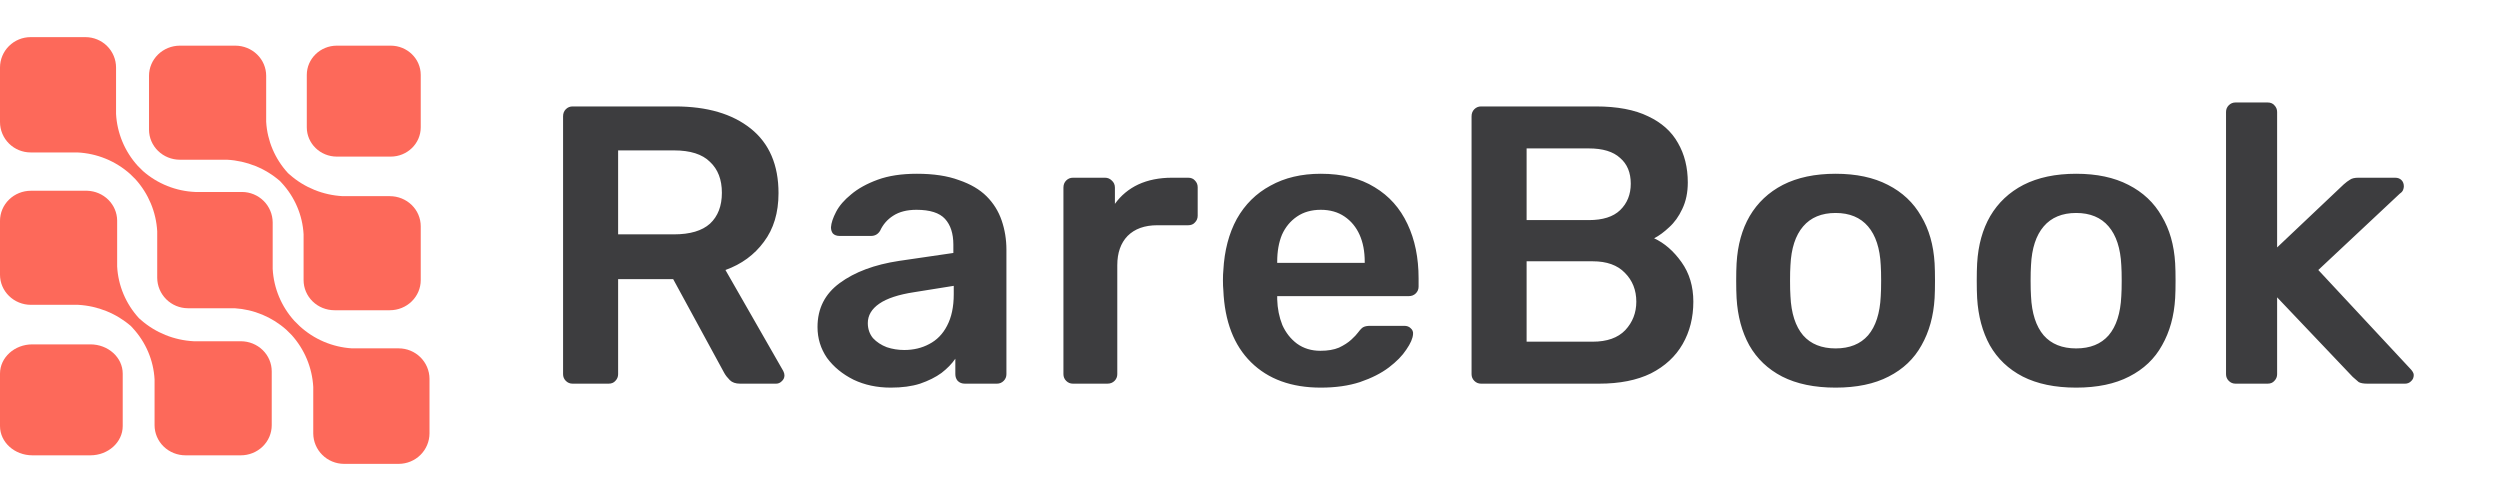
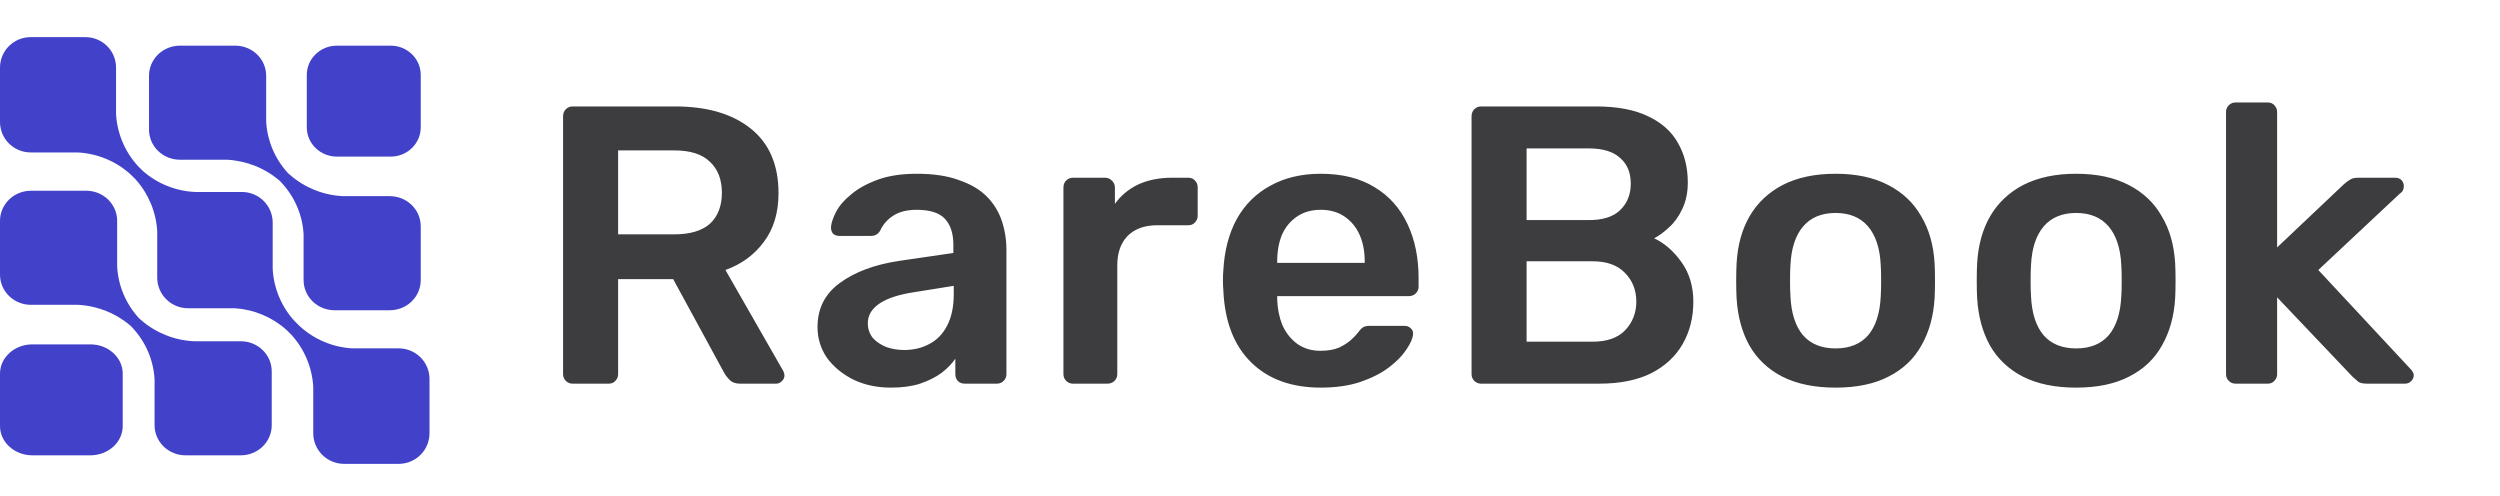
<svg xmlns="http://www.w3.org/2000/svg" width="202" height="40" viewBox="0 0 202 40" fill="none">
  <path d="M46.264 31C46.051 31 45.869 30.925 45.72 30.776C45.571 30.627 45.496 30.445 45.496 30.232V9.4C45.496 9.165 45.571 8.973 45.72 8.824C45.869 8.675 46.051 8.6 46.264 8.6H54.552C57.133 8.6 59.171 9.197 60.664 10.392C62.157 11.587 62.904 13.325 62.904 15.608C62.904 17.187 62.509 18.499 61.72 19.544C60.952 20.589 59.917 21.347 58.616 21.816L63.288 29.976C63.352 30.104 63.384 30.221 63.384 30.328C63.384 30.52 63.309 30.68 63.16 30.808C63.032 30.936 62.883 31 62.712 31H59.8C59.437 31 59.16 30.904 58.968 30.712C58.776 30.52 58.627 30.328 58.52 30.136L54.392 22.552H49.944V30.232C49.944 30.445 49.869 30.627 49.72 30.776C49.592 30.925 49.411 31 49.176 31H46.264ZM49.944 18.936H54.456C55.757 18.936 56.728 18.648 57.368 18.072C58.008 17.475 58.328 16.643 58.328 15.576C58.328 14.509 58.008 13.677 57.368 13.08C56.749 12.461 55.779 12.152 54.456 12.152H49.944V18.936ZM71.975 31.32C70.866 31.32 69.863 31.107 68.967 30.68C68.071 30.232 67.357 29.645 66.823 28.92C66.311 28.173 66.055 27.341 66.055 26.424C66.055 24.931 66.653 23.747 67.847 22.872C69.063 21.976 70.663 21.379 72.647 21.08L77.031 20.44V19.768C77.031 18.872 76.807 18.179 76.359 17.688C75.911 17.197 75.143 16.952 74.055 16.952C73.287 16.952 72.658 17.112 72.167 17.432C71.698 17.731 71.346 18.136 71.111 18.648C70.941 18.925 70.695 19.064 70.375 19.064H67.847C67.613 19.064 67.431 19 67.303 18.872C67.197 18.744 67.143 18.573 67.143 18.36C67.165 18.019 67.303 17.603 67.559 17.112C67.815 16.621 68.221 16.152 68.775 15.704C69.33 15.235 70.045 14.84 70.919 14.52C71.794 14.2 72.85 14.04 74.087 14.04C75.431 14.04 76.562 14.211 77.479 14.552C78.418 14.872 79.165 15.309 79.719 15.864C80.274 16.419 80.679 17.069 80.935 17.816C81.191 18.563 81.319 19.352 81.319 20.184V30.232C81.319 30.445 81.245 30.627 81.095 30.776C80.946 30.925 80.765 31 80.551 31H77.959C77.725 31 77.533 30.925 77.383 30.776C77.255 30.627 77.191 30.445 77.191 30.232V28.984C76.914 29.389 76.541 29.773 76.071 30.136C75.602 30.477 75.026 30.765 74.343 31C73.682 31.213 72.893 31.32 71.975 31.32ZM73.063 28.28C73.81 28.28 74.482 28.12 75.079 27.8C75.698 27.48 76.178 26.989 76.519 26.328C76.882 25.645 77.063 24.792 77.063 23.768V23.096L73.863 23.608C72.605 23.8 71.666 24.109 71.047 24.536C70.429 24.963 70.119 25.485 70.119 26.104C70.119 26.573 70.258 26.979 70.535 27.32C70.834 27.64 71.207 27.885 71.655 28.056C72.103 28.205 72.573 28.28 73.063 28.28ZM86.693 31C86.479 31 86.298 30.925 86.149 30.776C85.999 30.627 85.925 30.445 85.925 30.232V15.16C85.925 14.925 85.999 14.733 86.149 14.584C86.298 14.435 86.479 14.36 86.693 14.36H89.285C89.498 14.36 89.679 14.435 89.829 14.584C89.999 14.733 90.085 14.925 90.085 15.16V16.472C90.575 15.789 91.205 15.267 91.973 14.904C92.762 14.541 93.669 14.36 94.693 14.36H96.005C96.239 14.36 96.421 14.435 96.549 14.584C96.698 14.733 96.773 14.915 96.773 15.128V17.432C96.773 17.645 96.698 17.827 96.549 17.976C96.421 18.125 96.239 18.2 96.005 18.2H93.509C92.485 18.2 91.685 18.488 91.109 19.064C90.554 19.64 90.277 20.429 90.277 21.432V30.232C90.277 30.445 90.202 30.627 90.053 30.776C89.903 30.925 89.711 31 89.477 31H86.693ZM106.718 31.32C104.35 31.32 102.472 30.637 101.086 29.272C99.699 27.907 98.952 25.965 98.846 23.448C98.824 23.235 98.814 22.968 98.814 22.648C98.814 22.307 98.824 22.04 98.846 21.848C98.931 20.248 99.294 18.861 99.934 17.688C100.595 16.515 101.502 15.619 102.654 15C103.806 14.36 105.16 14.04 106.718 14.04C108.446 14.04 109.896 14.403 111.07 15.128C112.243 15.832 113.128 16.824 113.726 18.104C114.323 19.363 114.622 20.824 114.622 22.488V23.16C114.622 23.373 114.547 23.555 114.398 23.704C114.248 23.853 114.056 23.928 113.822 23.928H103.198C103.198 23.928 103.198 23.96 103.198 24.024C103.198 24.088 103.198 24.141 103.198 24.184C103.219 24.931 103.358 25.624 103.614 26.264C103.891 26.883 104.286 27.384 104.798 27.768C105.331 28.152 105.96 28.344 106.686 28.344C107.283 28.344 107.784 28.259 108.19 28.088C108.595 27.896 108.926 27.683 109.182 27.448C109.438 27.213 109.619 27.021 109.726 26.872C109.918 26.616 110.067 26.467 110.174 26.424C110.302 26.36 110.483 26.328 110.718 26.328H113.47C113.683 26.328 113.854 26.392 113.982 26.52C114.131 26.648 114.195 26.808 114.174 27C114.152 27.341 113.971 27.757 113.63 28.248C113.31 28.739 112.84 29.219 112.222 29.688C111.603 30.157 110.824 30.552 109.886 30.872C108.968 31.171 107.912 31.32 106.718 31.32ZM103.198 21.24H110.27V21.144C110.27 20.312 110.131 19.587 109.854 18.968C109.576 18.349 109.171 17.859 108.638 17.496C108.104 17.133 107.464 16.952 106.718 16.952C105.971 16.952 105.331 17.133 104.798 17.496C104.264 17.859 103.859 18.349 103.582 18.968C103.326 19.587 103.198 20.312 103.198 21.144V21.24ZM119.67 31C119.457 31 119.276 30.925 119.126 30.776C118.977 30.627 118.902 30.445 118.902 30.232V9.4C118.902 9.165 118.977 8.973 119.126 8.824C119.276 8.675 119.457 8.6 119.67 8.6H128.95C130.678 8.6 132.086 8.867 133.174 9.4C134.262 9.912 135.062 10.627 135.574 11.544C136.108 12.461 136.374 13.528 136.374 14.744C136.374 15.555 136.225 16.269 135.926 16.888C135.649 17.485 135.297 17.976 134.87 18.36C134.465 18.744 134.06 19.043 133.654 19.256C134.486 19.64 135.222 20.28 135.862 21.176C136.502 22.072 136.822 23.139 136.822 24.376C136.822 25.656 136.534 26.797 135.958 27.8C135.382 28.803 134.529 29.592 133.398 30.168C132.268 30.723 130.87 31 129.206 31H119.67ZM123.35 27.608H128.694C129.846 27.608 130.721 27.299 131.318 26.68C131.916 26.04 132.214 25.272 132.214 24.376C132.214 23.437 131.905 22.659 131.286 22.04C130.689 21.421 129.825 21.112 128.694 21.112H123.35V27.608ZM123.35 17.784H128.374C129.505 17.784 130.348 17.517 130.902 16.984C131.478 16.429 131.766 15.715 131.766 14.84C131.766 13.944 131.478 13.251 130.902 12.76C130.348 12.248 129.505 11.992 128.374 11.992H123.35V17.784ZM148.316 31.32C146.609 31.32 145.169 31.021 143.996 30.424C142.844 29.827 141.958 28.984 141.34 27.896C140.742 26.808 140.401 25.539 140.316 24.088C140.294 23.704 140.284 23.235 140.284 22.68C140.284 22.125 140.294 21.656 140.316 21.272C140.401 19.8 140.753 18.531 141.372 17.464C142.012 16.376 142.908 15.533 144.06 14.936C145.233 14.339 146.652 14.04 148.316 14.04C149.98 14.04 151.388 14.339 152.54 14.936C153.713 15.533 154.609 16.376 155.228 17.464C155.868 18.531 156.23 19.8 156.316 21.272C156.337 21.656 156.348 22.125 156.348 22.68C156.348 23.235 156.337 23.704 156.316 24.088C156.23 25.539 155.878 26.808 155.26 27.896C154.662 28.984 153.777 29.827 152.604 30.424C151.452 31.021 150.022 31.32 148.316 31.32ZM148.316 28.152C149.446 28.152 150.321 27.8 150.94 27.096C151.558 26.371 151.9 25.315 151.964 23.928C151.985 23.608 151.996 23.192 151.996 22.68C151.996 22.168 151.985 21.752 151.964 21.432C151.9 20.067 151.558 19.021 150.94 18.296C150.321 17.571 149.446 17.208 148.316 17.208C147.185 17.208 146.31 17.571 145.692 18.296C145.073 19.021 144.732 20.067 144.668 21.432C144.646 21.752 144.636 22.168 144.636 22.68C144.636 23.192 144.646 23.608 144.668 23.928C144.732 25.315 145.073 26.371 145.692 27.096C146.31 27.8 147.185 28.152 148.316 28.152ZM167.753 31.32C166.047 31.32 164.607 31.021 163.433 30.424C162.281 29.827 161.396 28.984 160.777 27.896C160.18 26.808 159.839 25.539 159.753 24.088C159.732 23.704 159.721 23.235 159.721 22.68C159.721 22.125 159.732 21.656 159.753 21.272C159.839 19.8 160.191 18.531 160.809 17.464C161.449 16.376 162.345 15.533 163.497 14.936C164.671 14.339 166.089 14.04 167.753 14.04C169.417 14.04 170.825 14.339 171.977 14.936C173.151 15.533 174.047 16.376 174.665 17.464C175.305 18.531 175.668 19.8 175.753 21.272C175.775 21.656 175.785 22.125 175.785 22.68C175.785 23.235 175.775 23.704 175.753 24.088C175.668 25.539 175.316 26.808 174.697 27.896C174.1 28.984 173.215 29.827 172.041 30.424C170.889 31.021 169.46 31.32 167.753 31.32ZM167.753 28.152C168.884 28.152 169.759 27.8 170.377 27.096C170.996 26.371 171.337 25.315 171.401 23.928C171.423 23.608 171.433 23.192 171.433 22.68C171.433 22.168 171.423 21.752 171.401 21.432C171.337 20.067 170.996 19.021 170.377 18.296C169.759 17.571 168.884 17.208 167.753 17.208C166.623 17.208 165.748 17.571 165.129 18.296C164.511 19.021 164.169 20.067 164.105 21.432C164.084 21.752 164.073 22.168 164.073 22.68C164.073 23.192 164.084 23.608 164.105 23.928C164.169 25.315 164.511 26.371 165.129 27.096C165.748 27.8 166.623 28.152 167.753 28.152ZM180.631 31C180.417 31 180.236 30.925 180.087 30.776C179.937 30.627 179.863 30.445 179.863 30.232V9.048C179.863 8.835 179.937 8.653 180.087 8.504C180.236 8.355 180.417 8.28 180.631 8.28H183.223C183.457 8.28 183.639 8.355 183.767 8.504C183.916 8.653 183.991 8.835 183.991 9.048V19.992L189.367 14.904C189.559 14.733 189.729 14.605 189.879 14.52C190.028 14.413 190.252 14.36 190.551 14.36H193.527C193.74 14.36 193.911 14.424 194.039 14.552C194.167 14.68 194.231 14.851 194.231 15.064C194.231 15.149 194.209 15.245 194.167 15.352C194.124 15.459 194.039 15.555 193.911 15.64L187.319 21.816L194.711 29.752C194.924 29.965 195.031 30.147 195.031 30.296C195.031 30.509 194.956 30.68 194.807 30.808C194.679 30.936 194.519 31 194.327 31H191.287C190.967 31 190.732 30.957 190.583 30.872C190.455 30.765 190.295 30.627 190.103 30.456L183.991 24.024V30.232C183.991 30.445 183.916 30.627 183.767 30.776C183.639 30.925 183.457 31 183.223 31H180.631Z" fill="#3D3D3F" />
-   <path d="M31.567 3.689H27.218C25.877 3.689 24.789 4.748 24.789 6.055V10.289C24.789 11.595 25.877 12.654 27.218 12.654H31.567C32.908 12.654 33.996 11.595 33.996 10.289V6.055C33.996 4.748 32.908 3.689 31.567 3.689Z" fill="#FD695A" />
-   <path d="M14.538 12.906H18.357C19.937 12.994 21.44 13.6 22.62 14.626L22.764 14.781C23.823 15.927 24.446 17.393 24.53 18.932V22.635C24.53 23.28 24.793 23.898 25.261 24.354C25.73 24.811 26.365 25.067 27.028 25.067H31.498C32.161 25.067 32.796 24.811 33.264 24.354C33.733 23.898 33.996 23.28 33.996 22.635V18.282C33.996 17.637 33.733 17.018 33.264 16.562C32.796 16.106 32.161 15.85 31.498 15.85H27.696C26.114 15.768 24.609 15.162 23.432 14.13L23.273 13.991C22.217 12.842 21.594 11.378 21.507 9.839V6.122C21.507 5.477 21.244 4.858 20.775 4.402C20.307 3.946 19.671 3.689 19.009 3.689H14.538C13.876 3.689 13.24 3.946 12.772 4.402C12.303 4.858 12.04 5.477 12.04 6.122V10.475C12.04 11.119 12.303 11.738 12.772 12.194C13.24 12.65 13.876 12.906 14.538 12.906Z" fill="#FD695A" />
-   <path d="M32.214 28.147H28.432C26.857 28.048 25.365 27.412 24.208 26.346L23.782 25.924C22.733 24.765 22.116 23.284 22.033 21.727V17.969C22.029 17.319 21.767 16.696 21.304 16.235C20.84 15.775 20.214 15.515 19.559 15.511H15.776C14.215 15.446 12.723 14.848 11.552 13.82L11.127 13.397C10.078 12.238 9.46 10.757 9.377 9.201V5.458C9.377 4.806 9.117 4.181 8.653 3.72C8.189 3.259 7.559 3 6.903 3H2.474C1.818 3 1.189 3.259 0.725 3.72C0.261 4.181 0 4.806 0 5.458V9.858C0 10.51 0.261 11.136 0.725 11.597C1.189 12.058 1.818 12.317 2.474 12.317H6.241C7.832 12.389 9.347 13.009 10.528 14.07L10.954 14.493C11.999 15.654 12.616 17.134 12.703 18.689V22.448C12.707 23.098 12.969 23.721 13.432 24.181C13.895 24.642 14.522 24.902 15.177 24.906H18.96C20.509 25.002 21.98 25.614 23.136 26.644L23.562 27.067C24.608 28.227 25.225 29.708 25.311 31.263V35.021C25.315 35.672 25.577 36.295 26.041 36.755C26.504 37.215 27.131 37.475 27.785 37.48H32.23C32.885 37.475 33.512 37.215 33.975 36.755C34.438 36.295 34.7 35.672 34.704 35.021V30.605C34.7 29.952 34.436 29.327 33.969 28.866C33.503 28.406 32.872 28.147 32.214 28.147Z" fill="#FD695A" />
-   <path d="M7.299 27.825H2.616C1.171 27.825 0 28.884 0 30.191V34.424C0 35.731 1.171 36.79 2.616 36.79H7.299C8.744 36.79 9.916 35.731 9.916 34.424V30.191C9.916 28.884 8.744 27.825 7.299 27.825Z" fill="#FD695A" />
-   <path d="M19.458 27.573H15.655C14.074 27.492 12.569 26.885 11.392 25.854L11.232 25.714C10.17 24.558 9.547 23.081 9.466 21.532V17.814C9.459 17.187 9.203 16.588 8.752 16.141C8.302 15.694 7.691 15.433 7.048 15.413H2.498C1.835 15.413 1.2 15.669 0.732 16.125C0.263 16.581 0 17.2 0 17.845V22.198C0 22.843 0.263 23.461 0.732 23.917C1.2 24.373 1.835 24.63 2.498 24.63H6.316C7.896 24.717 9.399 25.323 10.58 26.349L10.723 26.504C11.783 27.65 12.406 29.116 12.489 30.656V34.358C12.489 34.679 12.555 34.996 12.681 35.292C12.808 35.588 12.993 35.857 13.227 36.083C13.46 36.309 13.738 36.488 14.042 36.609C14.347 36.73 14.674 36.792 15.003 36.79H19.458C20.12 36.79 20.756 36.534 21.224 36.078C21.693 35.621 21.956 35.003 21.956 34.358V30.005C21.956 29.36 21.693 28.741 21.224 28.285C20.756 27.829 20.12 27.573 19.458 27.573Z" fill="#FD695A" />
+   <path d="M31.567 3.689H27.218C25.877 3.689 24.789 4.748 24.789 6.055V10.289C24.789 11.595 25.877 12.654 27.218 12.654H31.567C32.908 12.654 33.996 11.595 33.996 10.289V6.055C33.996 4.748 32.908 3.689 31.567 3.689Z" fill="#4142c9" />
+   <path d="M14.538 12.906H18.357C19.937 12.994 21.44 13.6 22.62 14.626L22.764 14.781C23.823 15.927 24.446 17.393 24.53 18.932V22.635C24.53 23.28 24.793 23.898 25.261 24.354C25.73 24.811 26.365 25.067 27.028 25.067H31.498C32.161 25.067 32.796 24.811 33.264 24.354C33.733 23.898 33.996 23.28 33.996 22.635V18.282C33.996 17.637 33.733 17.018 33.264 16.562C32.796 16.106 32.161 15.85 31.498 15.85H27.696C26.114 15.768 24.609 15.162 23.432 14.13L23.273 13.991C22.217 12.842 21.594 11.378 21.507 9.839V6.122C21.507 5.477 21.244 4.858 20.775 4.402C20.307 3.946 19.671 3.689 19.009 3.689H14.538C13.876 3.689 13.24 3.946 12.772 4.402C12.303 4.858 12.04 5.477 12.04 6.122V10.475C12.04 11.119 12.303 11.738 12.772 12.194C13.24 12.65 13.876 12.906 14.538 12.906Z" fill="#4142c9" />
+   <path d="M32.214 28.147H28.432C26.857 28.048 25.365 27.412 24.208 26.346L23.782 25.924C22.733 24.765 22.116 23.284 22.033 21.727V17.969C22.029 17.319 21.767 16.696 21.304 16.235C20.84 15.775 20.214 15.515 19.559 15.511H15.776C14.215 15.446 12.723 14.848 11.552 13.82L11.127 13.397C10.078 12.238 9.46 10.757 9.377 9.201V5.458C9.377 4.806 9.117 4.181 8.653 3.72C8.189 3.259 7.559 3 6.903 3H2.474C1.818 3 1.189 3.259 0.725 3.72C0.261 4.181 0 4.806 0 5.458V9.858C0 10.51 0.261 11.136 0.725 11.597C1.189 12.058 1.818 12.317 2.474 12.317H6.241C7.832 12.389 9.347 13.009 10.528 14.07L10.954 14.493C11.999 15.654 12.616 17.134 12.703 18.689V22.448C12.707 23.098 12.969 23.721 13.432 24.181C13.895 24.642 14.522 24.902 15.177 24.906H18.96C20.509 25.002 21.98 25.614 23.136 26.644L23.562 27.067C24.608 28.227 25.225 29.708 25.311 31.263V35.021C25.315 35.672 25.577 36.295 26.041 36.755C26.504 37.215 27.131 37.475 27.785 37.48H32.23C32.885 37.475 33.512 37.215 33.975 36.755C34.438 36.295 34.7 35.672 34.704 35.021V30.605C34.7 29.952 34.436 29.327 33.969 28.866C33.503 28.406 32.872 28.147 32.214 28.147Z" fill="#4142c9" />
+   <path d="M7.299 27.825H2.616C1.171 27.825 0 28.884 0 30.191V34.424C0 35.731 1.171 36.79 2.616 36.79H7.299C8.744 36.79 9.916 35.731 9.916 34.424V30.191C9.916 28.884 8.744 27.825 7.299 27.825Z" fill="#4142c9" />
+   <path d="M19.458 27.573H15.655C14.074 27.492 12.569 26.885 11.392 25.854L11.232 25.714C10.17 24.558 9.547 23.081 9.466 21.532V17.814C9.459 17.187 9.203 16.588 8.752 16.141C8.302 15.694 7.691 15.433 7.048 15.413H2.498C1.835 15.413 1.2 15.669 0.732 16.125C0.263 16.581 0 17.2 0 17.845V22.198C0 22.843 0.263 23.461 0.732 23.917C1.2 24.373 1.835 24.63 2.498 24.63H6.316C7.896 24.717 9.399 25.323 10.58 26.349L10.723 26.504C11.783 27.65 12.406 29.116 12.489 30.656V34.358C12.489 34.679 12.555 34.996 12.681 35.292C12.808 35.588 12.993 35.857 13.227 36.083C13.46 36.309 13.738 36.488 14.042 36.609C14.347 36.73 14.674 36.792 15.003 36.79H19.458C20.12 36.79 20.756 36.534 21.224 36.078C21.693 35.621 21.956 35.003 21.956 34.358V30.005C21.956 29.36 21.693 28.741 21.224 28.285C20.756 27.829 20.12 27.573 19.458 27.573Z" fill="#4142c9" />
</svg>
